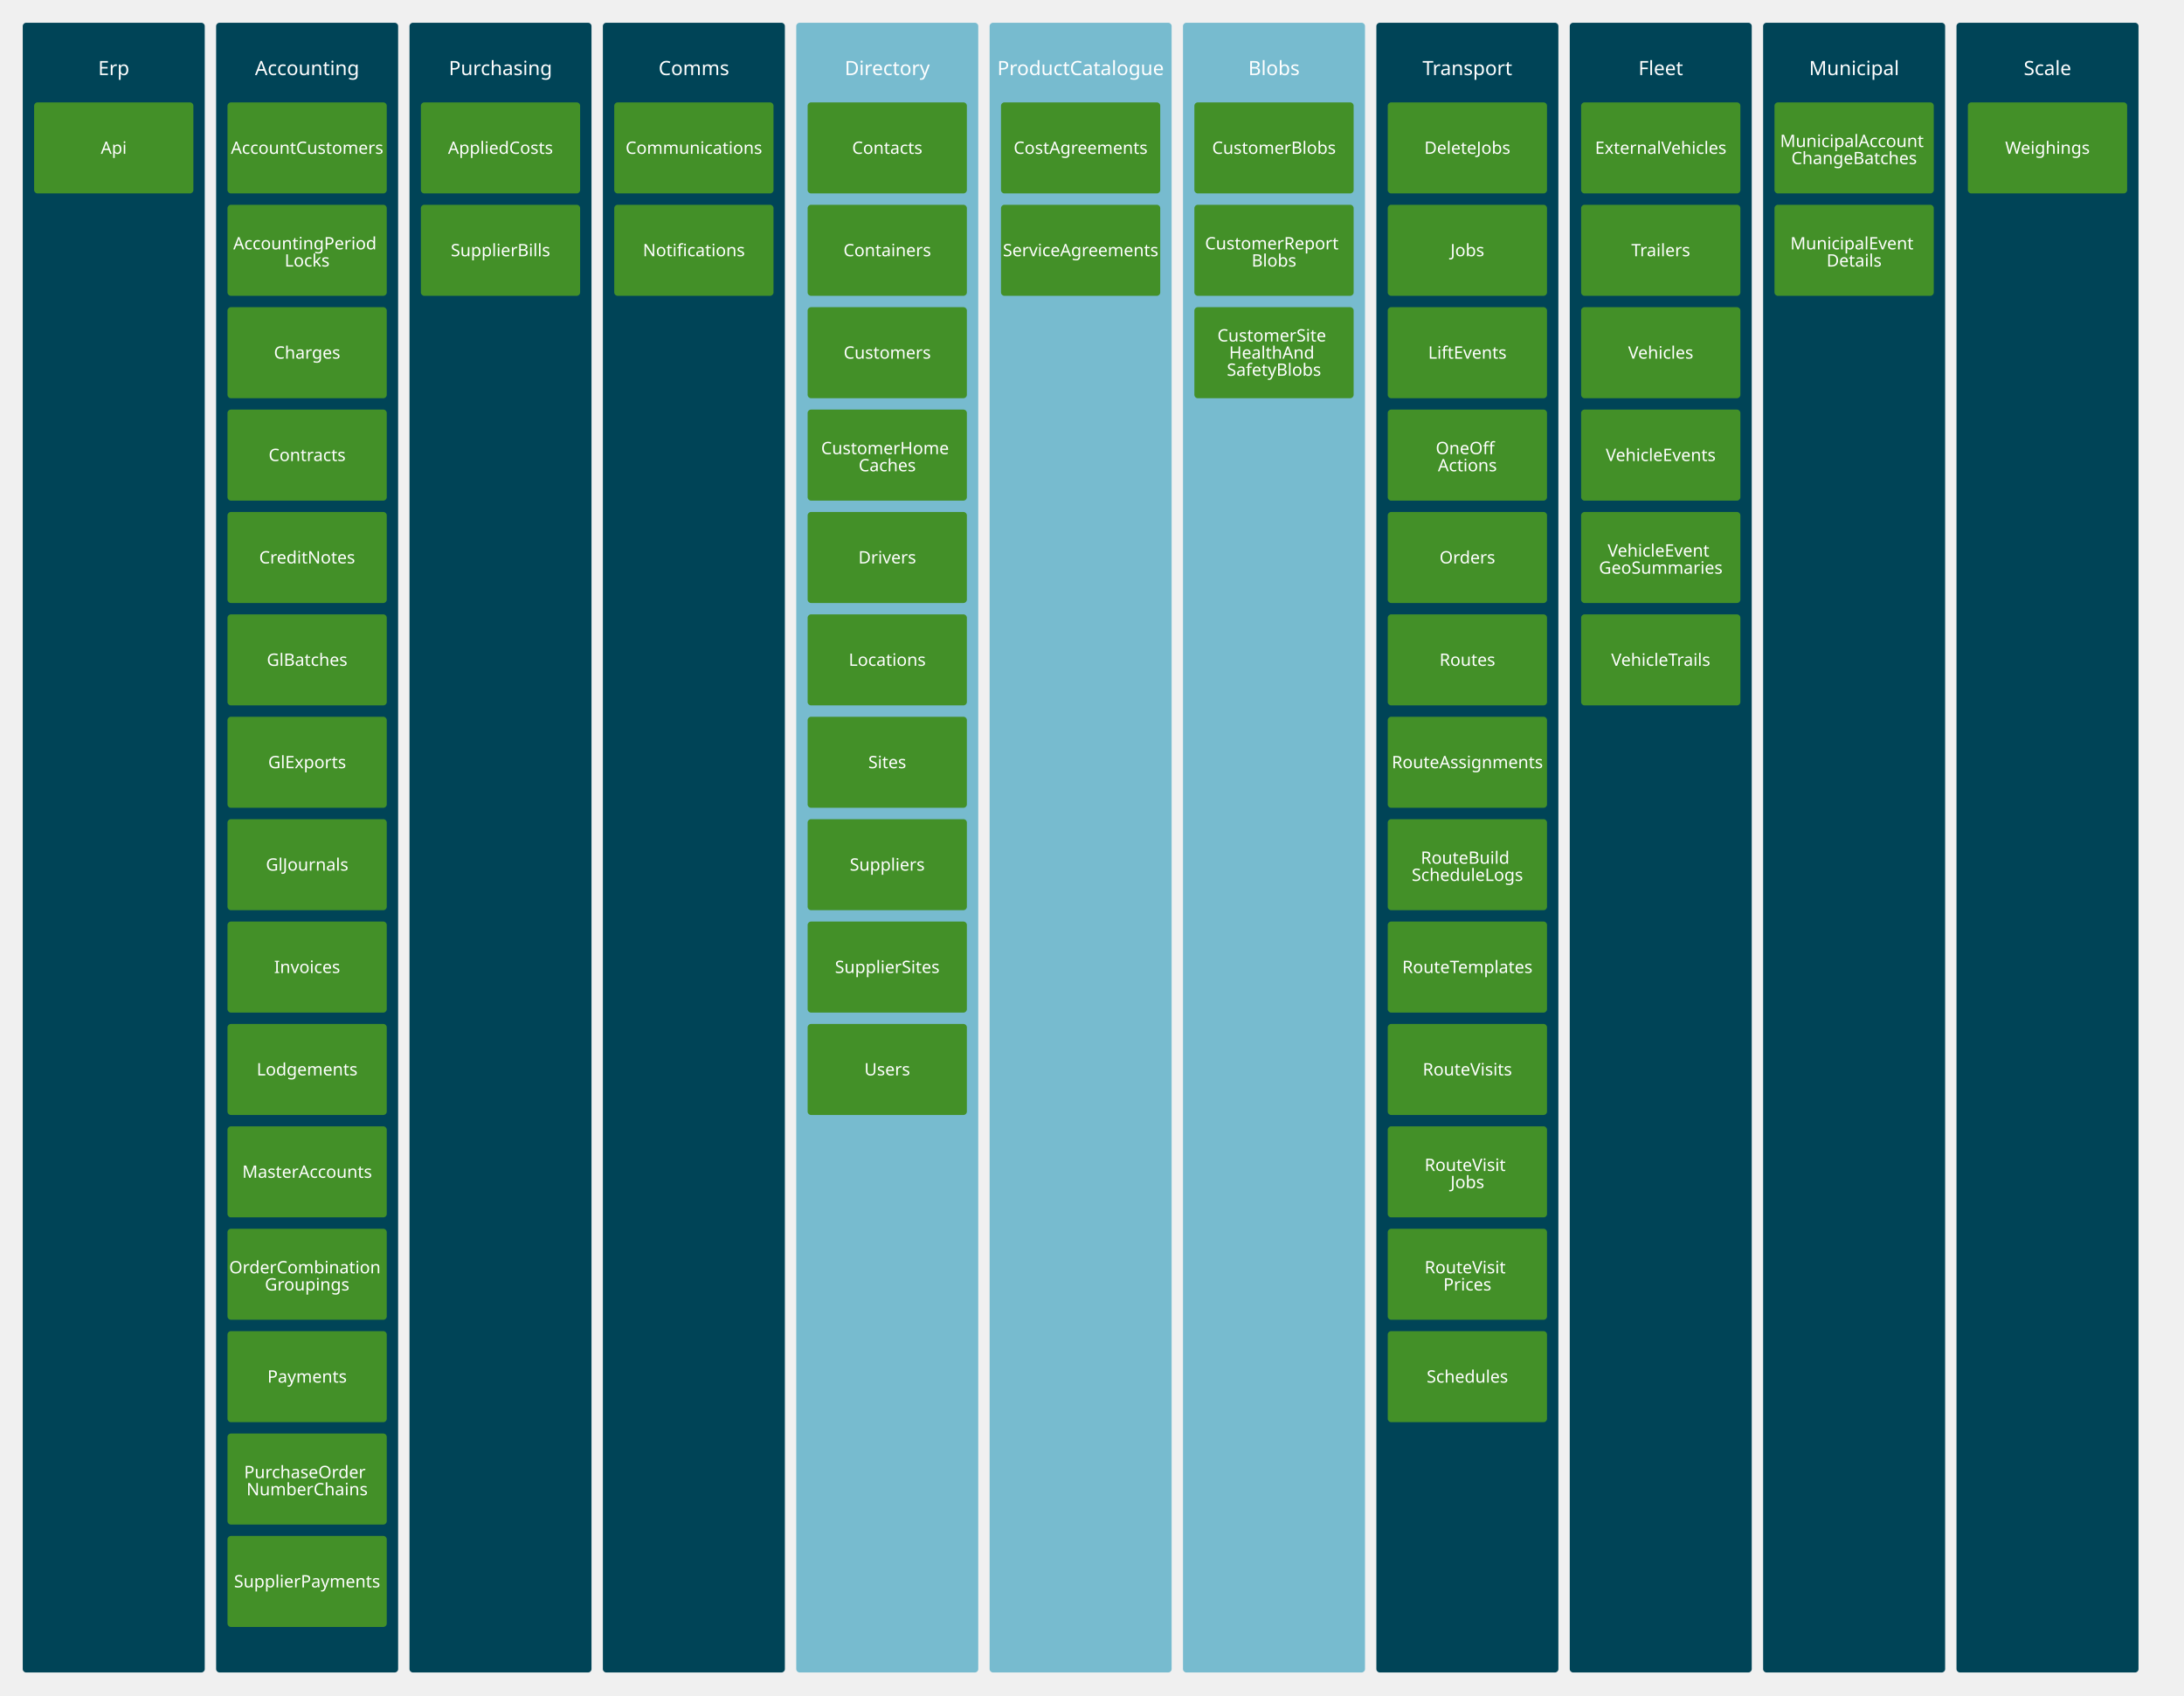
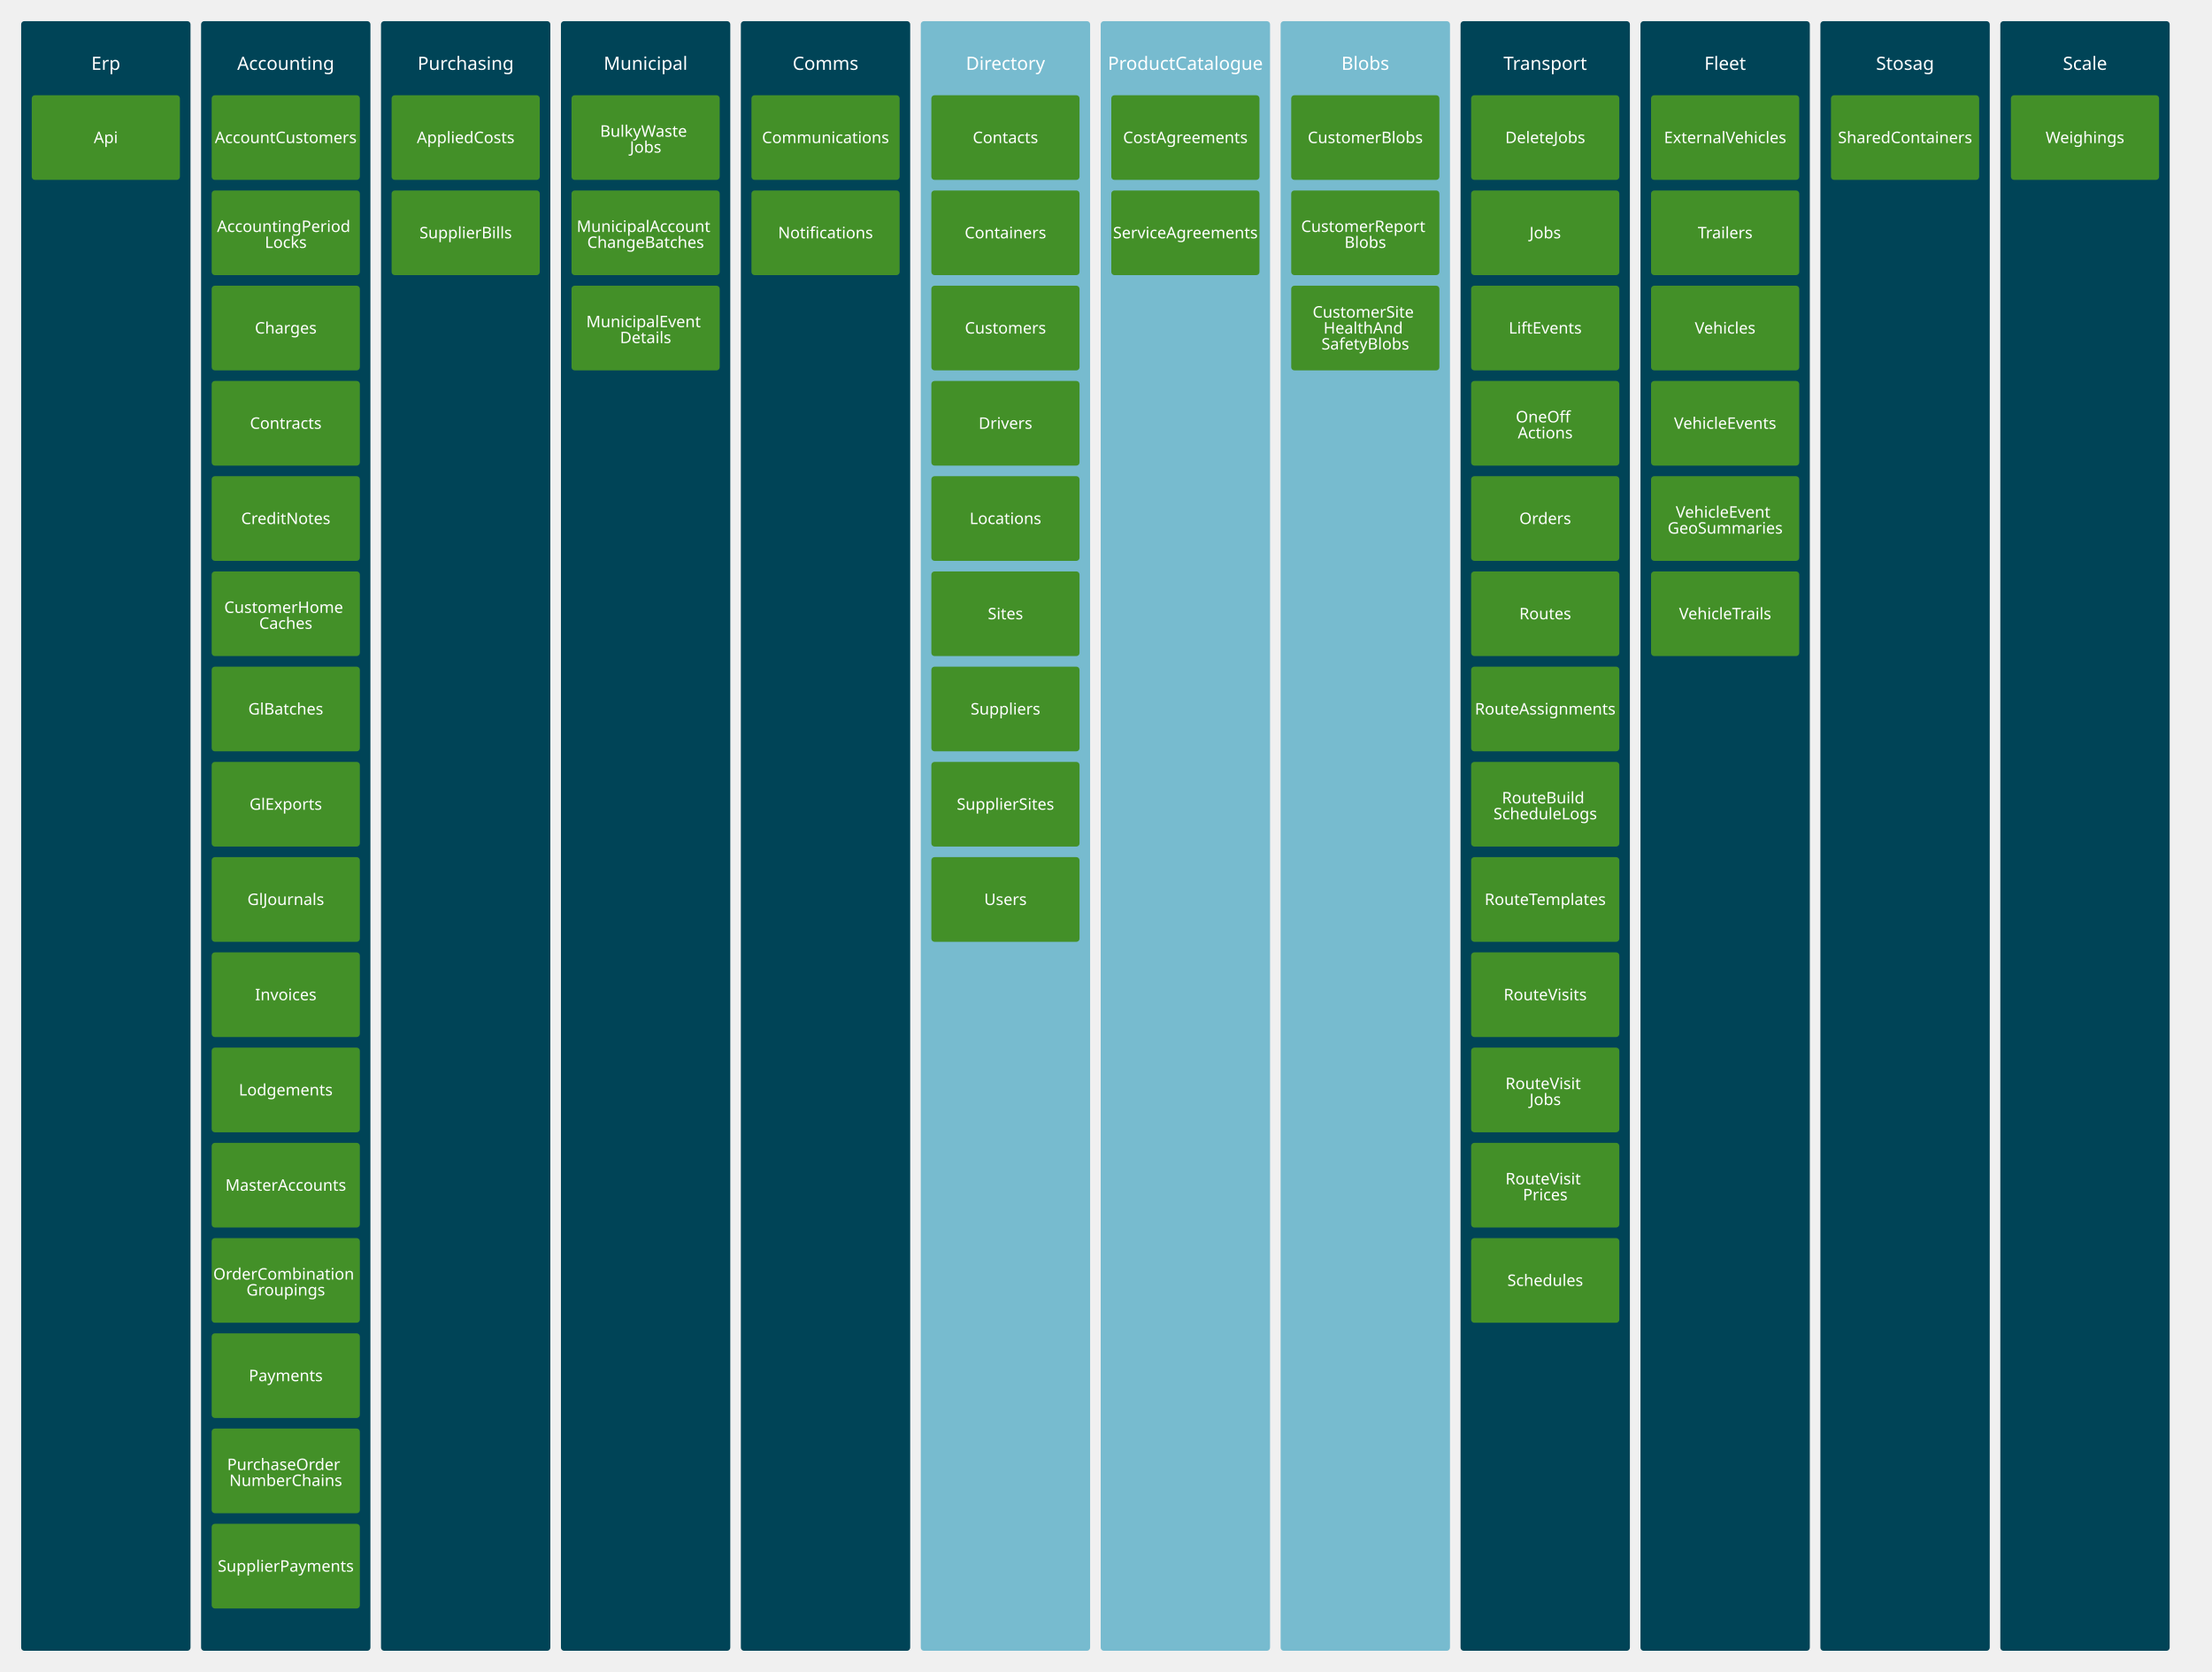
- <svg xmlns="http://www.w3.org/2000/svg" class="svgbody" viewBox="0 0 1920 1490">
+ <svg xmlns="http://www.w3.org/2000/svg" class="svgbody" viewBox="0 0 2090 1580">
  <style>
.svgbody { font-family:'Nunito Sans', sans-serif; font-size:13pt; background-color: white; }
text.box {
                font-size: 87%;
            fill: white; }

text.heading { fill: white; }
                rect.heading {
                stroke: none;
                fill: white; }

rect.heading { fill: #004457; stroke: none; }
rect.box { fill: #439028; }

rect.directory.heading,
rect.productCatalogue.heading,
rect.blobs.heading { fill: #77bbcf; }
</style>
-   <rect class="erp heading" x="20" y="20" width="160" height="1450" rx="3" ry="3" />
+   <rect class="erp heading" x="20" y="20" width="160" height="1540" rx="3" ry="3" />
  <text class="erp heading" x="100" y="60" dominant-baseline="middle" text-anchor="middle">
    <tspan dy="0em" x="100">Erp</tspan>
  </text>
  <rect class="erp box" x="30" y="90" width="140" height="80" rx="3" ry="3" />
  <text class="erp box" x="100" y="130" dominant-baseline="middle" text-anchor="middle">
    <tspan dy="0em" x="100">Api</tspan>
  </text>
-   <rect class="accounting heading" x="190" y="20" width="160" height="1450" rx="3" ry="3" />
+   <rect class="accounting heading" x="190" y="20" width="160" height="1540" rx="3" ry="3" />
  <text class="accounting heading" x="270" y="60" dominant-baseline="middle" text-anchor="middle">
    <tspan dy="0em" x="270">Accounting</tspan>
  </text>
  <rect class="accounting box" x="200" y="90" width="140" height="80" rx="3" ry="3" />
  <text class="accounting box" x="270" y="130" dominant-baseline="middle" text-anchor="middle">
    <tspan dy="0em" x="270">AccountCustomers</tspan>
  </text>
  <rect class="accounting box" x="200" y="180" width="140" height="80" rx="3" ry="3" />
  <text class="accounting box" x="270" y="220" dominant-baseline="middle" text-anchor="middle">
    <tspan dy="-0.4em" x="270">AccountingPeriod</tspan>
    <tspan dy="1em" x="270">Locks</tspan>
  </text>
  <rect class="accounting box" x="200" y="270" width="140" height="80" rx="3" ry="3" />
  <text class="accounting box" x="270" y="310" dominant-baseline="middle" text-anchor="middle">
    <tspan dy="0em" x="270">Charges</tspan>
  </text>
  <rect class="accounting box" x="200" y="360" width="140" height="80" rx="3" ry="3" />
  <text class="accounting box" x="270" y="400" dominant-baseline="middle" text-anchor="middle">
    <tspan dy="0em" x="270">Contracts</tspan>
  </text>
  <rect class="accounting box" x="200" y="450" width="140" height="80" rx="3" ry="3" />
  <text class="accounting box" x="270" y="490" dominant-baseline="middle" text-anchor="middle">
    <tspan dy="0em" x="270">CreditNotes</tspan>
  </text>
  <rect class="accounting box" x="200" y="540" width="140" height="80" rx="3" ry="3" />
  <text class="accounting box" x="270" y="580" dominant-baseline="middle" text-anchor="middle">
-     <tspan dy="0em" x="270">GlBatches</tspan>
+     <tspan dy="-0.4em" x="270">CustomerHome</tspan>
+     <tspan dy="1em" x="270">Caches</tspan>
  </text>
  <rect class="accounting box" x="200" y="630" width="140" height="80" rx="3" ry="3" />
  <text class="accounting box" x="270" y="670" dominant-baseline="middle" text-anchor="middle">
-     <tspan dy="0em" x="270">GlExports</tspan>
+     <tspan dy="0em" x="270">GlBatches</tspan>
  </text>
  <rect class="accounting box" x="200" y="720" width="140" height="80" rx="3" ry="3" />
  <text class="accounting box" x="270" y="760" dominant-baseline="middle" text-anchor="middle">
-     <tspan dy="0em" x="270">GlJournals</tspan>
+     <tspan dy="0em" x="270">GlExports</tspan>
  </text>
  <rect class="accounting box" x="200" y="810" width="140" height="80" rx="3" ry="3" />
  <text class="accounting box" x="270" y="850" dominant-baseline="middle" text-anchor="middle">
-     <tspan dy="0em" x="270">Invoices</tspan>
+     <tspan dy="0em" x="270">GlJournals</tspan>
  </text>
  <rect class="accounting box" x="200" y="900" width="140" height="80" rx="3" ry="3" />
  <text class="accounting box" x="270" y="940" dominant-baseline="middle" text-anchor="middle">
-     <tspan dy="0em" x="270">Lodgements</tspan>
+     <tspan dy="0em" x="270">Invoices</tspan>
  </text>
  <rect class="accounting box" x="200" y="990" width="140" height="80" rx="3" ry="3" />
  <text class="accounting box" x="270" y="1030" dominant-baseline="middle" text-anchor="middle">
-     <tspan dy="0em" x="270">MasterAccounts</tspan>
+     <tspan dy="0em" x="270">Lodgements</tspan>
  </text>
  <rect class="accounting box" x="200" y="1080" width="140" height="80" rx="3" ry="3" />
  <text class="accounting box" x="270" y="1120" dominant-baseline="middle" text-anchor="middle">
+     <tspan dy="0em" x="270">MasterAccounts</tspan>
+   </text>
+   <rect class="accounting box" x="200" y="1170" width="140" height="80" rx="3" ry="3" />
+   <text class="accounting box" x="270" y="1210" dominant-baseline="middle" text-anchor="middle">
    <tspan dy="-0.4em" x="270">OrderCombination</tspan>
    <tspan dy="1em" x="270">Groupings</tspan>
  </text>
-   <rect class="accounting box" x="200" y="1170" width="140" height="80" rx="3" ry="3" />
-   <text class="accounting box" x="270" y="1210" dominant-baseline="middle" text-anchor="middle">
-     <tspan dy="0em" x="270">Payments</tspan>
-   </text>
  <rect class="accounting box" x="200" y="1260" width="140" height="80" rx="3" ry="3" />
  <text class="accounting box" x="270" y="1300" dominant-baseline="middle" text-anchor="middle">
+     <tspan dy="0em" x="270">Payments</tspan>
+   </text>
+   <rect class="accounting box" x="200" y="1350" width="140" height="80" rx="3" ry="3" />
+   <text class="accounting box" x="270" y="1390" dominant-baseline="middle" text-anchor="middle">
    <tspan dy="-0.4em" x="270">PurchaseOrder</tspan>
    <tspan dy="1em" x="270">NumberChains</tspan>
  </text>
-   <rect class="accounting box" x="200" y="1350" width="140" height="80" rx="3" ry="3" />
-   <text class="accounting box" x="270" y="1390" dominant-baseline="middle" text-anchor="middle">
+   <rect class="accounting box" x="200" y="1440" width="140" height="80" rx="3" ry="3" />
+   <text class="accounting box" x="270" y="1480" dominant-baseline="middle" text-anchor="middle">
    <tspan dy="0em" x="270">SupplierPayments</tspan>
  </text>
-   <rect class="purchasing heading" x="360" y="20" width="160" height="1450" rx="3" ry="3" />
+   <rect class="purchasing heading" x="360" y="20" width="160" height="1540" rx="3" ry="3" />
  <text class="purchasing heading" x="440" y="60" dominant-baseline="middle" text-anchor="middle">
    <tspan dy="0em" x="440">Purchasing</tspan>
  </text>
  <rect class="purchasing box" x="370" y="90" width="140" height="80" rx="3" ry="3" />
  <text class="purchasing box" x="440" y="130" dominant-baseline="middle" text-anchor="middle">
    <tspan dy="0em" x="440">AppliedCosts</tspan>
  </text>
  <rect class="purchasing box" x="370" y="180" width="140" height="80" rx="3" ry="3" />
  <text class="purchasing box" x="440" y="220" dominant-baseline="middle" text-anchor="middle">
    <tspan dy="0em" x="440">SupplierBills</tspan>
  </text>
-   <rect class="comms heading" x="530" y="20" width="160" height="1450" rx="3" ry="3" />
-   <text class="comms heading" x="610" y="60" dominant-baseline="middle" text-anchor="middle">
-     <tspan dy="0em" x="610">Comms</tspan>
-   </text>
-   <rect class="comms box" x="540" y="90" width="140" height="80" rx="3" ry="3" />
-   <text class="comms box" x="610" y="130" dominant-baseline="middle" text-anchor="middle">
-     <tspan dy="0em" x="610">Communications</tspan>
-   </text>
-   <rect class="comms box" x="540" y="180" width="140" height="80" rx="3" ry="3" />
-   <text class="comms box" x="610" y="220" dominant-baseline="middle" text-anchor="middle">
-     <tspan dy="0em" x="610">Notifications</tspan>
-   </text>
-   <rect class="directory heading" x="700" y="20" width="160" height="1450" rx="3" ry="3" />
-   <text class="directory heading" x="780" y="60" dominant-baseline="middle" text-anchor="middle">
-     <tspan dy="0em" x="780">Directory</tspan>
-   </text>
-   <rect class="directory box" x="710" y="90" width="140" height="80" rx="3" ry="3" />
-   <text class="directory box" x="780" y="130" dominant-baseline="middle" text-anchor="middle">
-     <tspan dy="0em" x="780">Contacts</tspan>
-   </text>
-   <rect class="directory box" x="710" y="180" width="140" height="80" rx="3" ry="3" />
-   <text class="directory box" x="780" y="220" dominant-baseline="middle" text-anchor="middle">
-     <tspan dy="0em" x="780">Containers</tspan>
-   </text>
-   <rect class="directory box" x="710" y="270" width="140" height="80" rx="3" ry="3" />
-   <text class="directory box" x="780" y="310" dominant-baseline="middle" text-anchor="middle">
-     <tspan dy="0em" x="780">Customers</tspan>
-   </text>
-   <rect class="directory box" x="710" y="360" width="140" height="80" rx="3" ry="3" />
-   <text class="directory box" x="780" y="400" dominant-baseline="middle" text-anchor="middle">
-     <tspan dy="-0.4em" x="780">CustomerHome</tspan>
-     <tspan dy="1em" x="780">Caches</tspan>
-   </text>
-   <rect class="directory box" x="710" y="450" width="140" height="80" rx="3" ry="3" />
-   <text class="directory box" x="780" y="490" dominant-baseline="middle" text-anchor="middle">
-     <tspan dy="0em" x="780">Drivers</tspan>
-   </text>
-   <rect class="directory box" x="710" y="540" width="140" height="80" rx="3" ry="3" />
-   <text class="directory box" x="780" y="580" dominant-baseline="middle" text-anchor="middle">
-     <tspan dy="0em" x="780">Locations</tspan>
-   </text>
-   <rect class="directory box" x="710" y="630" width="140" height="80" rx="3" ry="3" />
-   <text class="directory box" x="780" y="670" dominant-baseline="middle" text-anchor="middle">
-     <tspan dy="0em" x="780">Sites</tspan>
-   </text>
-   <rect class="directory box" x="710" y="720" width="140" height="80" rx="3" ry="3" />
-   <text class="directory box" x="780" y="760" dominant-baseline="middle" text-anchor="middle">
-     <tspan dy="0em" x="780">Suppliers</tspan>
-   </text>
-   <rect class="directory box" x="710" y="810" width="140" height="80" rx="3" ry="3" />
-   <text class="directory box" x="780" y="850" dominant-baseline="middle" text-anchor="middle">
-     <tspan dy="0em" x="780">SupplierSites</tspan>
-   </text>
-   <rect class="directory box" x="710" y="900" width="140" height="80" rx="3" ry="3" />
-   <text class="directory box" x="780" y="940" dominant-baseline="middle" text-anchor="middle">
-     <tspan dy="0em" x="780">Users</tspan>
-   </text>
-   <rect class="productCatalogue heading" x="870" y="20" width="160" height="1450" rx="3" ry="3" />
-   <text class="productCatalogue heading" x="950" y="60" dominant-baseline="middle" text-anchor="middle">
-     <tspan dy="0em" x="950">ProductCatalogue</tspan>
-   </text>
-   <rect class="productCatalogue box" x="880" y="90" width="140" height="80" rx="3" ry="3" />
-   <text class="productCatalogue box" x="950" y="130" dominant-baseline="middle" text-anchor="middle">
-     <tspan dy="0em" x="950">CostAgreements</tspan>
-   </text>
-   <rect class="productCatalogue box" x="880" y="180" width="140" height="80" rx="3" ry="3" />
-   <text class="productCatalogue box" x="950" y="220" dominant-baseline="middle" text-anchor="middle">
-     <tspan dy="0em" x="950">ServiceAgreements</tspan>
-   </text>
-   <rect class="blobs heading" x="1040" y="20" width="160" height="1450" rx="3" ry="3" />
-   <text class="blobs heading" x="1120" y="60" dominant-baseline="middle" text-anchor="middle">
-     <tspan dy="0em" x="1120">Blobs</tspan>
-   </text>
-   <rect class="blobs box" x="1050" y="90" width="140" height="80" rx="3" ry="3" />
-   <text class="blobs box" x="1120" y="130" dominant-baseline="middle" text-anchor="middle">
-     <tspan dy="0em" x="1120">CustomerBlobs</tspan>
-   </text>
-   <rect class="blobs box" x="1050" y="180" width="140" height="80" rx="3" ry="3" />
-   <text class="blobs box" x="1120" y="220" dominant-baseline="middle" text-anchor="middle">
-     <tspan dy="-0.4em" x="1120">CustomerReport</tspan>
-     <tspan dy="1em" x="1120">Blobs</tspan>
-   </text>
-   <rect class="blobs box" x="1050" y="270" width="140" height="80" rx="3" ry="3" />
-   <text class="blobs box" x="1120" y="310" dominant-baseline="middle" text-anchor="middle">
-     <tspan dy="-1em" x="1120">CustomerSite</tspan>
-     <tspan dy="1em" x="1120">HealthAnd</tspan>
-     <tspan dy="1em" x="1120">SafetyBlobs</tspan>
-   </text>
-   <rect class="transport heading" x="1210" y="20" width="160" height="1450" rx="3" ry="3" />
-   <text class="transport heading" x="1290" y="60" dominant-baseline="middle" text-anchor="middle">
-     <tspan dy="0em" x="1290">Transport</tspan>
-   </text>
-   <rect class="transport box" x="1220" y="90" width="140" height="80" rx="3" ry="3" />
-   <text class="transport box" x="1290" y="130" dominant-baseline="middle" text-anchor="middle">
-     <tspan dy="0em" x="1290">DeleteJobs</tspan>
-   </text>
-   <rect class="transport box" x="1220" y="180" width="140" height="80" rx="3" ry="3" />
-   <text class="transport box" x="1290" y="220" dominant-baseline="middle" text-anchor="middle">
-     <tspan dy="0em" x="1290">Jobs</tspan>
-   </text>
-   <rect class="transport box" x="1220" y="270" width="140" height="80" rx="3" ry="3" />
-   <text class="transport box" x="1290" y="310" dominant-baseline="middle" text-anchor="middle">
-     <tspan dy="0em" x="1290">LiftEvents</tspan>
-   </text>
-   <rect class="transport box" x="1220" y="360" width="140" height="80" rx="3" ry="3" />
-   <text class="transport box" x="1290" y="400" dominant-baseline="middle" text-anchor="middle">
-     <tspan dy="-0.4em" x="1290">OneOff</tspan>
-     <tspan dy="1em" x="1290">Actions</tspan>
-   </text>
-   <rect class="transport box" x="1220" y="450" width="140" height="80" rx="3" ry="3" />
-   <text class="transport box" x="1290" y="490" dominant-baseline="middle" text-anchor="middle">
-     <tspan dy="0em" x="1290">Orders</tspan>
-   </text>
-   <rect class="transport box" x="1220" y="540" width="140" height="80" rx="3" ry="3" />
-   <text class="transport box" x="1290" y="580" dominant-baseline="middle" text-anchor="middle">
-     <tspan dy="0em" x="1290">Routes</tspan>
-   </text>
-   <rect class="transport box" x="1220" y="630" width="140" height="80" rx="3" ry="3" />
-   <text class="transport box" x="1290" y="670" dominant-baseline="middle" text-anchor="middle">
-     <tspan dy="0em" x="1290">RouteAssignments</tspan>
-   </text>
-   <rect class="transport box" x="1220" y="720" width="140" height="80" rx="3" ry="3" />
-   <text class="transport box" x="1290" y="760" dominant-baseline="middle" text-anchor="middle">
-     <tspan dy="-0.4em" x="1290">RouteBuild</tspan>
-     <tspan dy="1em" x="1290">ScheduleLogs</tspan>
-   </text>
-   <rect class="transport box" x="1220" y="810" width="140" height="80" rx="3" ry="3" />
-   <text class="transport box" x="1290" y="850" dominant-baseline="middle" text-anchor="middle">
-     <tspan dy="0em" x="1290">RouteTemplates</tspan>
-   </text>
-   <rect class="transport box" x="1220" y="900" width="140" height="80" rx="3" ry="3" />
-   <text class="transport box" x="1290" y="940" dominant-baseline="middle" text-anchor="middle">
-     <tspan dy="0em" x="1290">RouteVisits</tspan>
-   </text>
-   <rect class="transport box" x="1220" y="990" width="140" height="80" rx="3" ry="3" />
-   <text class="transport box" x="1290" y="1030" dominant-baseline="middle" text-anchor="middle">
-     <tspan dy="-0.4em" x="1290">RouteVisit</tspan>
-     <tspan dy="1em" x="1290">Jobs</tspan>
-   </text>
-   <rect class="transport box" x="1220" y="1080" width="140" height="80" rx="3" ry="3" />
-   <text class="transport box" x="1290" y="1120" dominant-baseline="middle" text-anchor="middle">
-     <tspan dy="-0.4em" x="1290">RouteVisit</tspan>
-     <tspan dy="1em" x="1290">Prices</tspan>
-   </text>
-   <rect class="transport box" x="1220" y="1170" width="140" height="80" rx="3" ry="3" />
-   <text class="transport box" x="1290" y="1210" dominant-baseline="middle" text-anchor="middle">
-     <tspan dy="0em" x="1290">Schedules</tspan>
-   </text>
-   <rect class="fleet heading" x="1380" y="20" width="160" height="1450" rx="3" ry="3" />
-   <text class="fleet heading" x="1460" y="60" dominant-baseline="middle" text-anchor="middle">
-     <tspan dy="0em" x="1460">Fleet</tspan>
-   </text>
-   <rect class="fleet box" x="1390" y="90" width="140" height="80" rx="3" ry="3" />
-   <text class="fleet box" x="1460" y="130" dominant-baseline="middle" text-anchor="middle">
-     <tspan dy="0em" x="1460">ExternalVehicles</tspan>
-   </text>
-   <rect class="fleet box" x="1390" y="180" width="140" height="80" rx="3" ry="3" />
-   <text class="fleet box" x="1460" y="220" dominant-baseline="middle" text-anchor="middle">
-     <tspan dy="0em" x="1460">Trailers</tspan>
-   </text>
-   <rect class="fleet box" x="1390" y="270" width="140" height="80" rx="3" ry="3" />
-   <text class="fleet box" x="1460" y="310" dominant-baseline="middle" text-anchor="middle">
-     <tspan dy="0em" x="1460">Vehicles</tspan>
-   </text>
-   <rect class="fleet box" x="1390" y="360" width="140" height="80" rx="3" ry="3" />
-   <text class="fleet box" x="1460" y="400" dominant-baseline="middle" text-anchor="middle">
-     <tspan dy="0em" x="1460">VehicleEvents</tspan>
-   </text>
-   <rect class="fleet box" x="1390" y="450" width="140" height="80" rx="3" ry="3" />
-   <text class="fleet box" x="1460" y="490" dominant-baseline="middle" text-anchor="middle">
-     <tspan dy="-0.4em" x="1460">VehicleEvent</tspan>
-     <tspan dy="1em" x="1460">GeoSummaries</tspan>
-   </text>
-   <rect class="fleet box" x="1390" y="540" width="140" height="80" rx="3" ry="3" />
-   <text class="fleet box" x="1460" y="580" dominant-baseline="middle" text-anchor="middle">
-     <tspan dy="0em" x="1460">VehicleTrails</tspan>
-   </text>
-   <rect class="municipal heading" x="1550" y="20" width="160" height="1450" rx="3" ry="3" />
-   <text class="municipal heading" x="1630" y="60" dominant-baseline="middle" text-anchor="middle">
-     <tspan dy="0em" x="1630">Municipal</tspan>
-   </text>
-   <rect class="municipal box" x="1560" y="90" width="140" height="80" rx="3" ry="3" />
-   <text class="municipal box" x="1630" y="130" dominant-baseline="middle" text-anchor="middle">
-     <tspan dy="-0.4em" x="1630">MunicipalAccount</tspan>
-     <tspan dy="1em" x="1630">ChangeBatches</tspan>
-   </text>
-   <rect class="municipal box" x="1560" y="180" width="140" height="80" rx="3" ry="3" />
-   <text class="municipal box" x="1630" y="220" dominant-baseline="middle" text-anchor="middle">
-     <tspan dy="-0.4em" x="1630">MunicipalEvent</tspan>
-     <tspan dy="1em" x="1630">Details</tspan>
-   </text>
-   <rect class="scale heading" x="1720" y="20" width="160" height="1450" rx="3" ry="3" />
-   <text class="scale heading" x="1800" y="60" dominant-baseline="middle" text-anchor="middle">
-     <tspan dy="0em" x="1800">Scale</tspan>
-   </text>
-   <rect class="scale box" x="1730" y="90" width="140" height="80" rx="3" ry="3" />
-   <text class="scale box" x="1800" y="130" dominant-baseline="middle" text-anchor="middle">
-     <tspan dy="0em" x="1800">Weighings</tspan>
+   <rect class="municipal heading" x="530" y="20" width="160" height="1540" rx="3" ry="3" />
+   <text class="municipal heading" x="610" y="60" dominant-baseline="middle" text-anchor="middle">
+     <tspan dy="0em" x="610">Municipal</tspan>
+   </text>
+   <rect class="municipal box" x="540" y="90" width="140" height="80" rx="3" ry="3" />
+   <text class="municipal box" x="610" y="130" dominant-baseline="middle" text-anchor="middle">
+     <tspan dy="-0.4em" x="610">BulkyWaste</tspan>
+     <tspan dy="1em" x="610">Jobs</tspan>
+   </text>
+   <rect class="municipal box" x="540" y="180" width="140" height="80" rx="3" ry="3" />
+   <text class="municipal box" x="610" y="220" dominant-baseline="middle" text-anchor="middle">
+     <tspan dy="-0.4em" x="610">MunicipalAccount</tspan>
+     <tspan dy="1em" x="610">ChangeBatches</tspan>
+   </text>
+   <rect class="municipal box" x="540" y="270" width="140" height="80" rx="3" ry="3" />
+   <text class="municipal box" x="610" y="310" dominant-baseline="middle" text-anchor="middle">
+     <tspan dy="-0.4em" x="610">MunicipalEvent</tspan>
+     <tspan dy="1em" x="610">Details</tspan>
+   </text>
+   <rect class="comms heading" x="700" y="20" width="160" height="1540" rx="3" ry="3" />
+   <text class="comms heading" x="780" y="60" dominant-baseline="middle" text-anchor="middle">
+     <tspan dy="0em" x="780">Comms</tspan>
+   </text>
+   <rect class="comms box" x="710" y="90" width="140" height="80" rx="3" ry="3" />
+   <text class="comms box" x="780" y="130" dominant-baseline="middle" text-anchor="middle">
+     <tspan dy="0em" x="780">Communications</tspan>
+   </text>
+   <rect class="comms box" x="710" y="180" width="140" height="80" rx="3" ry="3" />
+   <text class="comms box" x="780" y="220" dominant-baseline="middle" text-anchor="middle">
+     <tspan dy="0em" x="780">Notifications</tspan>
+   </text>
+   <rect class="directory heading" x="870" y="20" width="160" height="1540" rx="3" ry="3" />
+   <text class="directory heading" x="950" y="60" dominant-baseline="middle" text-anchor="middle">
+     <tspan dy="0em" x="950">Directory</tspan>
+   </text>
+   <rect class="directory box" x="880" y="90" width="140" height="80" rx="3" ry="3" />
+   <text class="directory box" x="950" y="130" dominant-baseline="middle" text-anchor="middle">
+     <tspan dy="0em" x="950">Contacts</tspan>
+   </text>
+   <rect class="directory box" x="880" y="180" width="140" height="80" rx="3" ry="3" />
+   <text class="directory box" x="950" y="220" dominant-baseline="middle" text-anchor="middle">
+     <tspan dy="0em" x="950">Containers</tspan>
+   </text>
+   <rect class="directory box" x="880" y="270" width="140" height="80" rx="3" ry="3" />
+   <text class="directory box" x="950" y="310" dominant-baseline="middle" text-anchor="middle">
+     <tspan dy="0em" x="950">Customers</tspan>
+   </text>
+   <rect class="directory box" x="880" y="360" width="140" height="80" rx="3" ry="3" />
+   <text class="directory box" x="950" y="400" dominant-baseline="middle" text-anchor="middle">
+     <tspan dy="0em" x="950">Drivers</tspan>
+   </text>
+   <rect class="directory box" x="880" y="450" width="140" height="80" rx="3" ry="3" />
+   <text class="directory box" x="950" y="490" dominant-baseline="middle" text-anchor="middle">
+     <tspan dy="0em" x="950">Locations</tspan>
+   </text>
+   <rect class="directory box" x="880" y="540" width="140" height="80" rx="3" ry="3" />
+   <text class="directory box" x="950" y="580" dominant-baseline="middle" text-anchor="middle">
+     <tspan dy="0em" x="950">Sites</tspan>
+   </text>
+   <rect class="directory box" x="880" y="630" width="140" height="80" rx="3" ry="3" />
+   <text class="directory box" x="950" y="670" dominant-baseline="middle" text-anchor="middle">
+     <tspan dy="0em" x="950">Suppliers</tspan>
+   </text>
+   <rect class="directory box" x="880" y="720" width="140" height="80" rx="3" ry="3" />
+   <text class="directory box" x="950" y="760" dominant-baseline="middle" text-anchor="middle">
+     <tspan dy="0em" x="950">SupplierSites</tspan>
+   </text>
+   <rect class="directory box" x="880" y="810" width="140" height="80" rx="3" ry="3" />
+   <text class="directory box" x="950" y="850" dominant-baseline="middle" text-anchor="middle">
+     <tspan dy="0em" x="950">Users</tspan>
+   </text>
+   <rect class="productCatalogue heading" x="1040" y="20" width="160" height="1540" rx="3" ry="3" />
+   <text class="productCatalogue heading" x="1120" y="60" dominant-baseline="middle" text-anchor="middle">
+     <tspan dy="0em" x="1120">ProductCatalogue</tspan>
+   </text>
+   <rect class="productCatalogue box" x="1050" y="90" width="140" height="80" rx="3" ry="3" />
+   <text class="productCatalogue box" x="1120" y="130" dominant-baseline="middle" text-anchor="middle">
+     <tspan dy="0em" x="1120">CostAgreements</tspan>
+   </text>
+   <rect class="productCatalogue box" x="1050" y="180" width="140" height="80" rx="3" ry="3" />
+   <text class="productCatalogue box" x="1120" y="220" dominant-baseline="middle" text-anchor="middle">
+     <tspan dy="0em" x="1120">ServiceAgreements</tspan>
+   </text>
+   <rect class="blobs heading" x="1210" y="20" width="160" height="1540" rx="3" ry="3" />
+   <text class="blobs heading" x="1290" y="60" dominant-baseline="middle" text-anchor="middle">
+     <tspan dy="0em" x="1290">Blobs</tspan>
+   </text>
+   <rect class="blobs box" x="1220" y="90" width="140" height="80" rx="3" ry="3" />
+   <text class="blobs box" x="1290" y="130" dominant-baseline="middle" text-anchor="middle">
+     <tspan dy="0em" x="1290">CustomerBlobs</tspan>
+   </text>
+   <rect class="blobs box" x="1220" y="180" width="140" height="80" rx="3" ry="3" />
+   <text class="blobs box" x="1290" y="220" dominant-baseline="middle" text-anchor="middle">
+     <tspan dy="-0.4em" x="1290">CustomerReport</tspan>
+     <tspan dy="1em" x="1290">Blobs</tspan>
+   </text>
+   <rect class="blobs box" x="1220" y="270" width="140" height="80" rx="3" ry="3" />
+   <text class="blobs box" x="1290" y="310" dominant-baseline="middle" text-anchor="middle">
+     <tspan dy="-1em" x="1290">CustomerSite</tspan>
+     <tspan dy="1em" x="1290">HealthAnd</tspan>
+     <tspan dy="1em" x="1290">SafetyBlobs</tspan>
+   </text>
+   <rect class="transport heading" x="1380" y="20" width="160" height="1540" rx="3" ry="3" />
+   <text class="transport heading" x="1460" y="60" dominant-baseline="middle" text-anchor="middle">
+     <tspan dy="0em" x="1460">Transport</tspan>
+   </text>
+   <rect class="transport box" x="1390" y="90" width="140" height="80" rx="3" ry="3" />
+   <text class="transport box" x="1460" y="130" dominant-baseline="middle" text-anchor="middle">
+     <tspan dy="0em" x="1460">DeleteJobs</tspan>
+   </text>
+   <rect class="transport box" x="1390" y="180" width="140" height="80" rx="3" ry="3" />
+   <text class="transport box" x="1460" y="220" dominant-baseline="middle" text-anchor="middle">
+     <tspan dy="0em" x="1460">Jobs</tspan>
+   </text>
+   <rect class="transport box" x="1390" y="270" width="140" height="80" rx="3" ry="3" />
+   <text class="transport box" x="1460" y="310" dominant-baseline="middle" text-anchor="middle">
+     <tspan dy="0em" x="1460">LiftEvents</tspan>
+   </text>
+   <rect class="transport box" x="1390" y="360" width="140" height="80" rx="3" ry="3" />
+   <text class="transport box" x="1460" y="400" dominant-baseline="middle" text-anchor="middle">
+     <tspan dy="-0.4em" x="1460">OneOff</tspan>
+     <tspan dy="1em" x="1460">Actions</tspan>
+   </text>
+   <rect class="transport box" x="1390" y="450" width="140" height="80" rx="3" ry="3" />
+   <text class="transport box" x="1460" y="490" dominant-baseline="middle" text-anchor="middle">
+     <tspan dy="0em" x="1460">Orders</tspan>
+   </text>
+   <rect class="transport box" x="1390" y="540" width="140" height="80" rx="3" ry="3" />
+   <text class="transport box" x="1460" y="580" dominant-baseline="middle" text-anchor="middle">
+     <tspan dy="0em" x="1460">Routes</tspan>
+   </text>
+   <rect class="transport box" x="1390" y="630" width="140" height="80" rx="3" ry="3" />
+   <text class="transport box" x="1460" y="670" dominant-baseline="middle" text-anchor="middle">
+     <tspan dy="0em" x="1460">RouteAssignments</tspan>
+   </text>
+   <rect class="transport box" x="1390" y="720" width="140" height="80" rx="3" ry="3" />
+   <text class="transport box" x="1460" y="760" dominant-baseline="middle" text-anchor="middle">
+     <tspan dy="-0.4em" x="1460">RouteBuild</tspan>
+     <tspan dy="1em" x="1460">ScheduleLogs</tspan>
+   </text>
+   <rect class="transport box" x="1390" y="810" width="140" height="80" rx="3" ry="3" />
+   <text class="transport box" x="1460" y="850" dominant-baseline="middle" text-anchor="middle">
+     <tspan dy="0em" x="1460">RouteTemplates</tspan>
+   </text>
+   <rect class="transport box" x="1390" y="900" width="140" height="80" rx="3" ry="3" />
+   <text class="transport box" x="1460" y="940" dominant-baseline="middle" text-anchor="middle">
+     <tspan dy="0em" x="1460">RouteVisits</tspan>
+   </text>
+   <rect class="transport box" x="1390" y="990" width="140" height="80" rx="3" ry="3" />
+   <text class="transport box" x="1460" y="1030" dominant-baseline="middle" text-anchor="middle">
+     <tspan dy="-0.4em" x="1460">RouteVisit</tspan>
+     <tspan dy="1em" x="1460">Jobs</tspan>
+   </text>
+   <rect class="transport box" x="1390" y="1080" width="140" height="80" rx="3" ry="3" />
+   <text class="transport box" x="1460" y="1120" dominant-baseline="middle" text-anchor="middle">
+     <tspan dy="-0.4em" x="1460">RouteVisit</tspan>
+     <tspan dy="1em" x="1460">Prices</tspan>
+   </text>
+   <rect class="transport box" x="1390" y="1170" width="140" height="80" rx="3" ry="3" />
+   <text class="transport box" x="1460" y="1210" dominant-baseline="middle" text-anchor="middle">
+     <tspan dy="0em" x="1460">Schedules</tspan>
+   </text>
+   <rect class="fleet heading" x="1550" y="20" width="160" height="1540" rx="3" ry="3" />
+   <text class="fleet heading" x="1630" y="60" dominant-baseline="middle" text-anchor="middle">
+     <tspan dy="0em" x="1630">Fleet</tspan>
+   </text>
+   <rect class="fleet box" x="1560" y="90" width="140" height="80" rx="3" ry="3" />
+   <text class="fleet box" x="1630" y="130" dominant-baseline="middle" text-anchor="middle">
+     <tspan dy="0em" x="1630">ExternalVehicles</tspan>
+   </text>
+   <rect class="fleet box" x="1560" y="180" width="140" height="80" rx="3" ry="3" />
+   <text class="fleet box" x="1630" y="220" dominant-baseline="middle" text-anchor="middle">
+     <tspan dy="0em" x="1630">Trailers</tspan>
+   </text>
+   <rect class="fleet box" x="1560" y="270" width="140" height="80" rx="3" ry="3" />
+   <text class="fleet box" x="1630" y="310" dominant-baseline="middle" text-anchor="middle">
+     <tspan dy="0em" x="1630">Vehicles</tspan>
+   </text>
+   <rect class="fleet box" x="1560" y="360" width="140" height="80" rx="3" ry="3" />
+   <text class="fleet box" x="1630" y="400" dominant-baseline="middle" text-anchor="middle">
+     <tspan dy="0em" x="1630">VehicleEvents</tspan>
+   </text>
+   <rect class="fleet box" x="1560" y="450" width="140" height="80" rx="3" ry="3" />
+   <text class="fleet box" x="1630" y="490" dominant-baseline="middle" text-anchor="middle">
+     <tspan dy="-0.4em" x="1630">VehicleEvent</tspan>
+     <tspan dy="1em" x="1630">GeoSummaries</tspan>
+   </text>
+   <rect class="fleet box" x="1560" y="540" width="140" height="80" rx="3" ry="3" />
+   <text class="fleet box" x="1630" y="580" dominant-baseline="middle" text-anchor="middle">
+     <tspan dy="0em" x="1630">VehicleTrails</tspan>
+   </text>
+   <rect class="stosag heading" x="1720" y="20" width="160" height="1540" rx="3" ry="3" />
+   <text class="stosag heading" x="1800" y="60" dominant-baseline="middle" text-anchor="middle">
+     <tspan dy="0em" x="1800">Stosag</tspan>
+   </text>
+   <rect class="stosag box" x="1730" y="90" width="140" height="80" rx="3" ry="3" />
+   <text class="stosag box" x="1800" y="130" dominant-baseline="middle" text-anchor="middle">
+     <tspan dy="0em" x="1800">SharedContainers</tspan>
+   </text>
+   <rect class="scale heading" x="1890" y="20" width="160" height="1540" rx="3" ry="3" />
+   <text class="scale heading" x="1970" y="60" dominant-baseline="middle" text-anchor="middle">
+     <tspan dy="0em" x="1970">Scale</tspan>
+   </text>
+   <rect class="scale box" x="1900" y="90" width="140" height="80" rx="3" ry="3" />
+   <text class="scale box" x="1970" y="130" dominant-baseline="middle" text-anchor="middle">
+     <tspan dy="0em" x="1970">Weighings</tspan>
  </text>
</svg>
